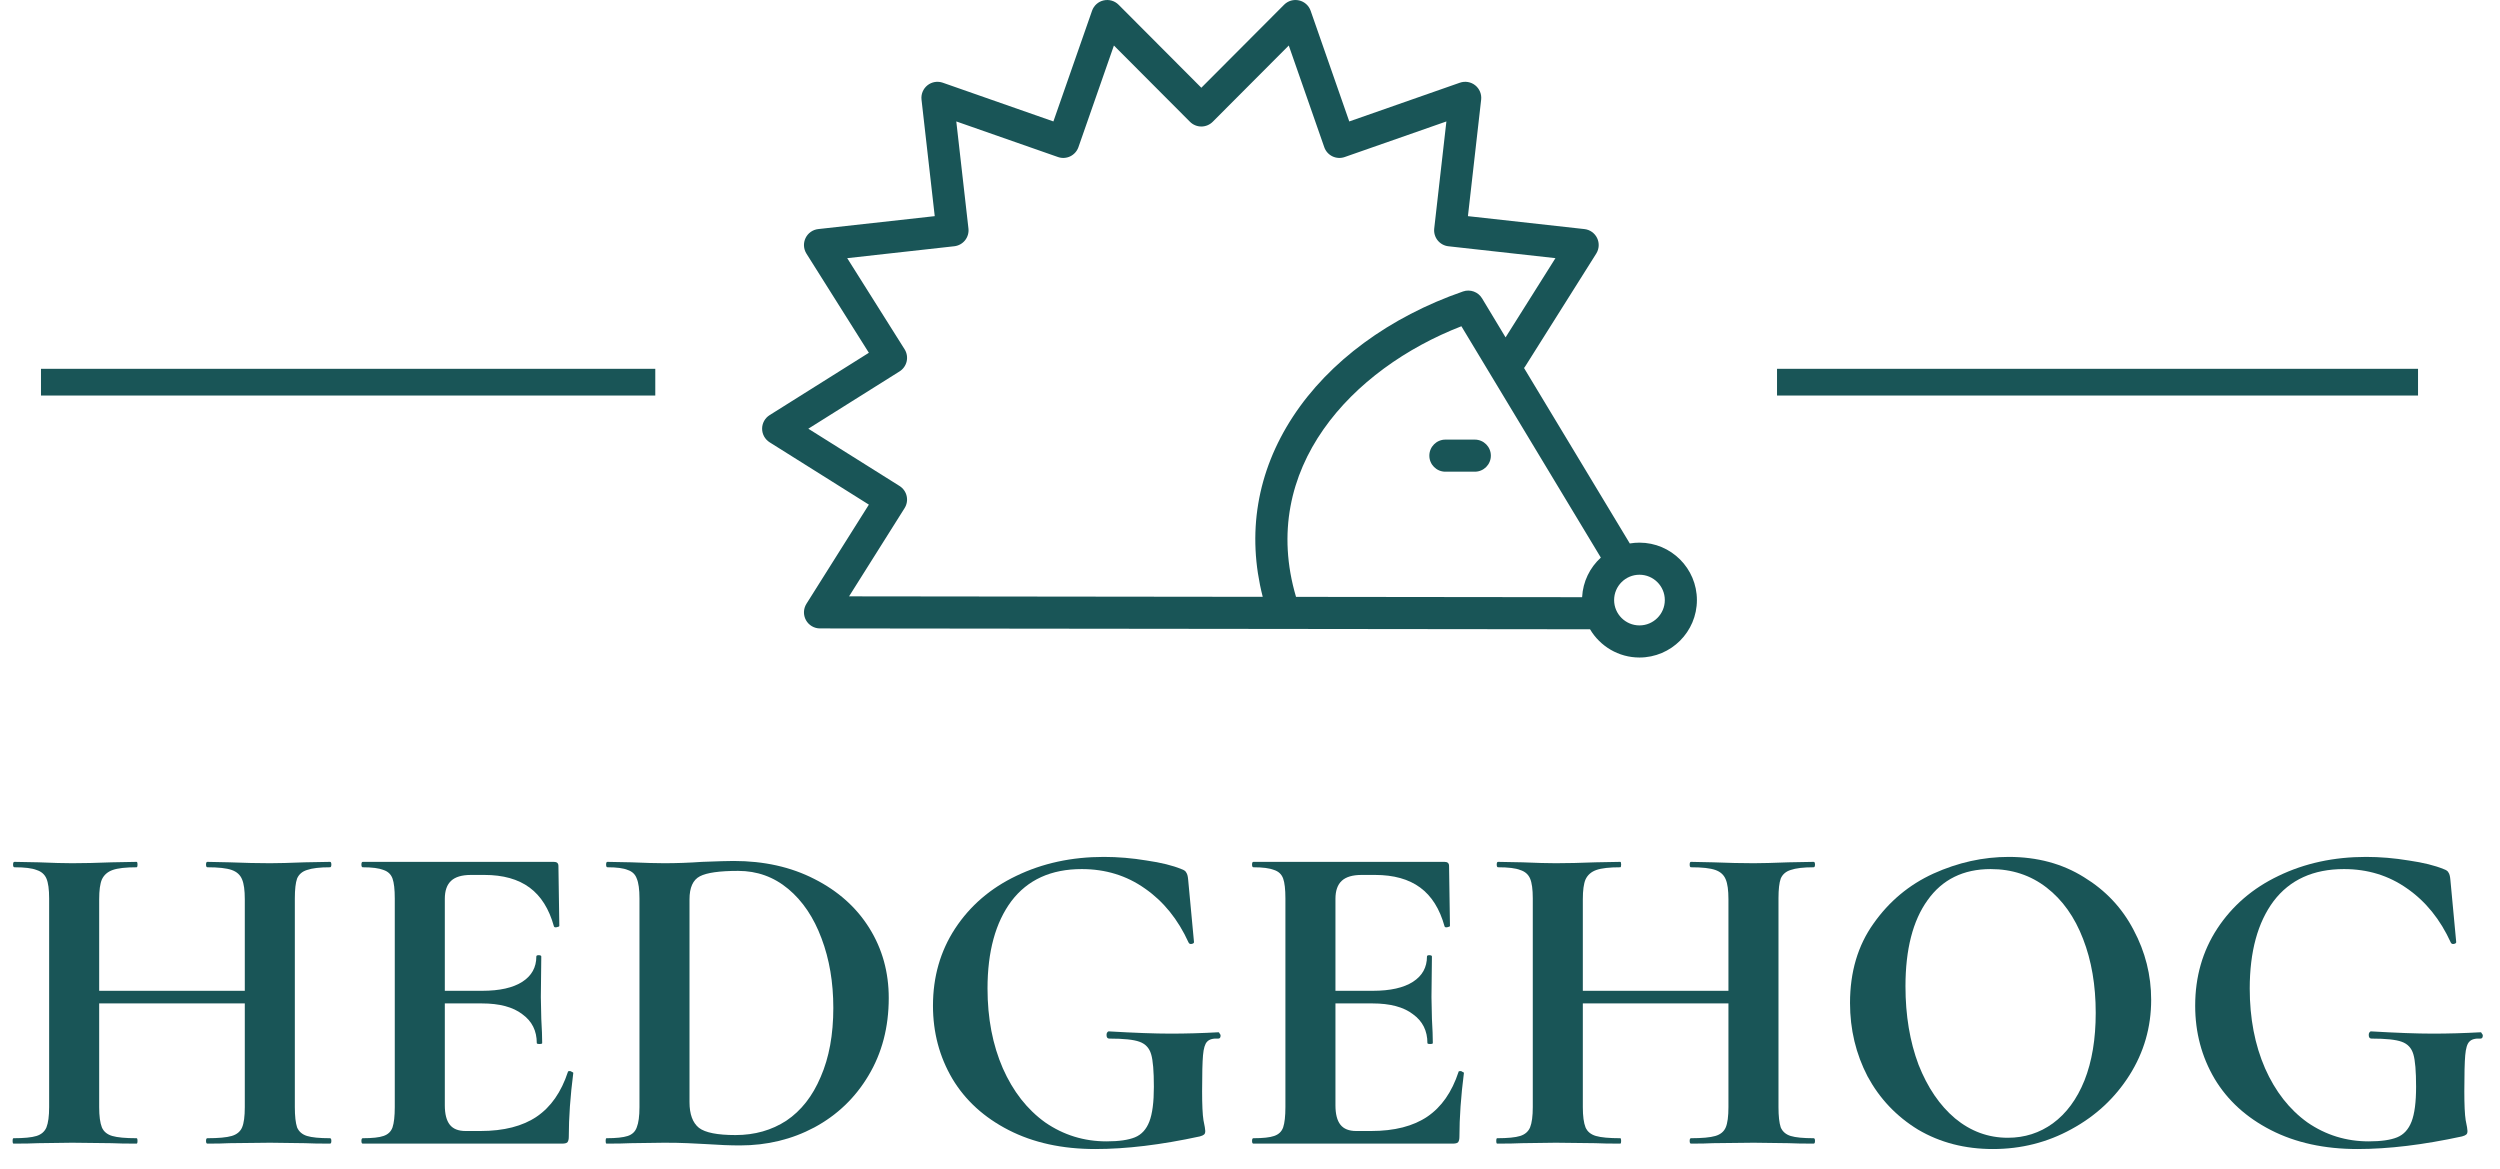
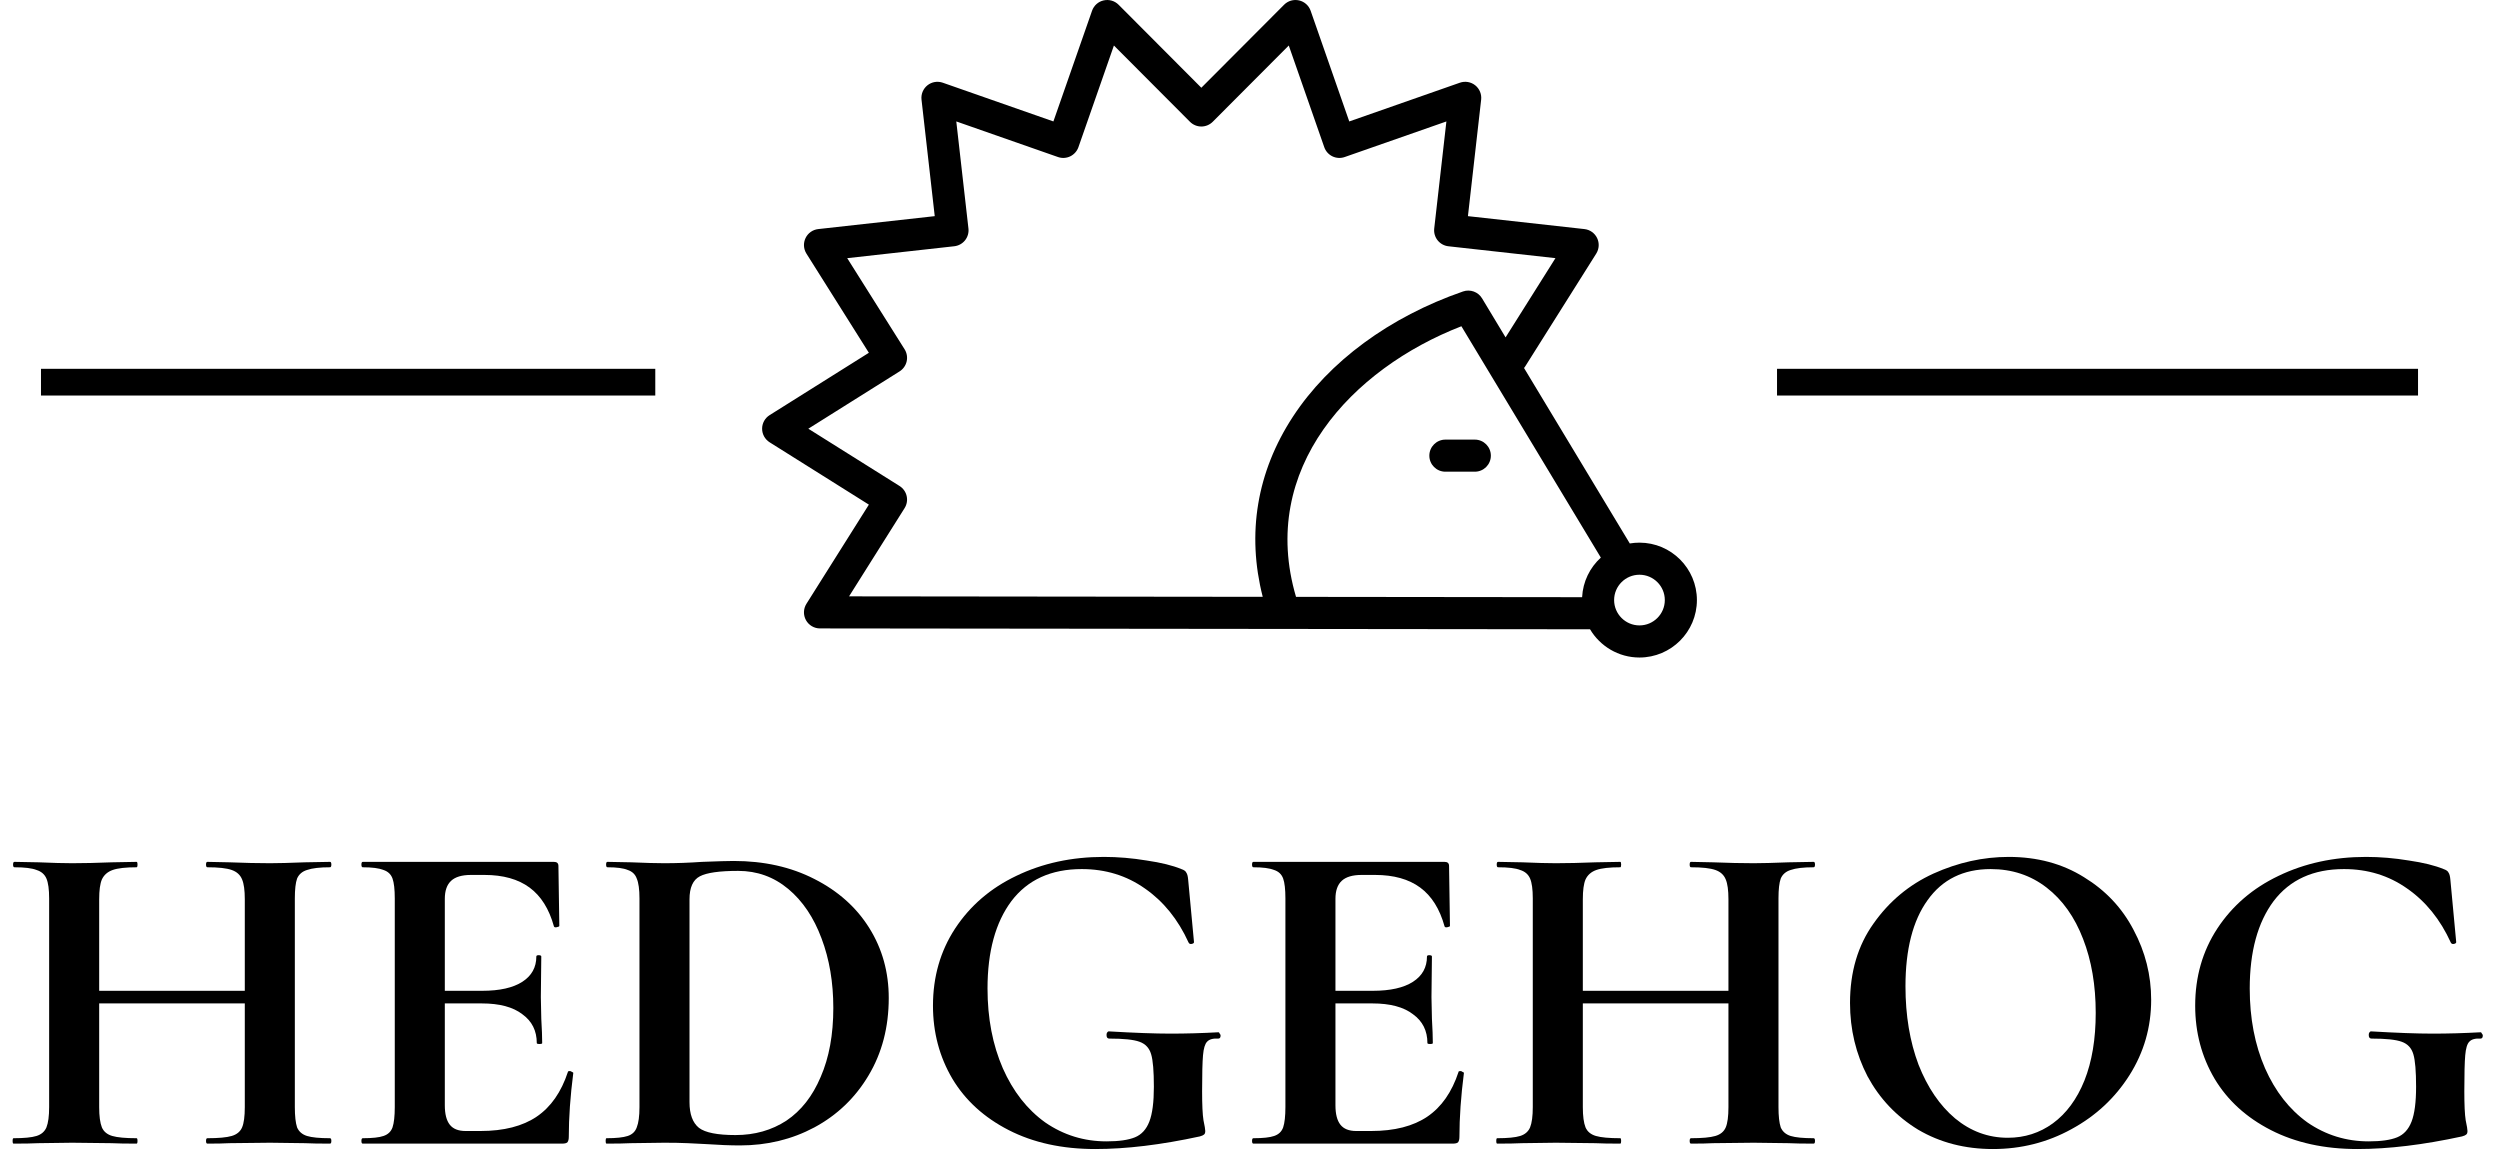
- <svg xmlns="http://www.w3.org/2000/svg" width="122" height="57" viewBox="0 0 122 57" fill="none">
-   <path d="M69.752 22.236C69.752 22.669 70.103 23.019 70.535 23.019H71.971C72.404 23.019 72.754 22.669 72.754 22.236C72.754 21.804 72.404 21.453 71.971 21.453H70.535C70.103 21.453 69.752 21.804 69.752 22.236Z" fill="#195557" />
-   <path d="M80.006 26.481C79.845 26.481 79.687 26.495 79.534 26.521L74.373 17.959C74.393 17.934 74.413 17.907 74.431 17.879L77.897 12.375C78.04 12.146 78.056 11.86 77.939 11.617C77.822 11.374 77.588 11.209 77.321 11.179L71.635 10.548L72.28 4.864C72.311 4.596 72.201 4.331 71.991 4.163C71.78 3.995 71.498 3.947 71.243 4.036L65.844 5.927L63.959 0.525C63.87 0.27 63.656 0.079 63.393 0.02C63.13 -0.04 62.855 0.039 62.665 0.23L58.625 4.282L54.586 0.23C54.395 0.039 54.12 -0.04 53.857 0.02C53.594 0.079 53.381 0.271 53.292 0.525L51.406 5.926L46.007 4.036C45.752 3.947 45.47 3.995 45.259 4.163C45.049 4.331 44.939 4.596 44.97 4.864L45.615 10.548L39.93 11.179C39.661 11.209 39.428 11.374 39.311 11.617C39.194 11.86 39.21 12.146 39.353 12.375L42.401 17.216L37.558 20.258C37.33 20.401 37.191 20.651 37.191 20.921C37.191 21.19 37.33 21.44 37.558 21.584L42.401 24.626L39.353 29.467C39.202 29.708 39.193 30.012 39.33 30.262C39.468 30.512 39.73 30.667 40.015 30.667L77.594 30.709C78.083 31.533 78.981 32.087 80.006 32.087C81.552 32.087 82.809 30.829 82.809 29.284C82.809 27.738 81.552 26.481 80.006 26.481ZM77.207 29.143L63.246 29.127C61.397 22.865 65.975 17.995 71.316 15.921L78.121 27.211C77.59 27.695 77.245 28.379 77.207 29.143ZM44.144 24.797C44.255 24.621 44.291 24.408 44.245 24.206C44.199 24.003 44.074 23.827 43.898 23.716L39.446 20.921L43.898 18.125C44.074 18.014 44.199 17.838 44.245 17.636C44.291 17.433 44.255 17.22 44.144 17.044L41.344 12.598L46.569 12.017C46.775 11.994 46.964 11.89 47.094 11.728C47.224 11.565 47.284 11.357 47.26 11.151L46.667 5.926L51.629 7.663C51.825 7.732 52.04 7.72 52.227 7.63C52.414 7.539 52.558 7.379 52.627 7.183L54.359 2.221L58.071 5.944C58.218 6.091 58.417 6.174 58.625 6.174C58.833 6.174 59.033 6.091 59.18 5.944L62.892 2.221L64.624 7.183C64.692 7.379 64.836 7.54 65.023 7.63C65.21 7.72 65.426 7.732 65.622 7.663L70.584 5.927L69.99 11.151C69.967 11.357 70.026 11.565 70.156 11.728C70.286 11.89 70.475 11.995 70.682 12.018L75.906 12.598L73.472 16.464L72.324 14.559C72.133 14.242 71.746 14.103 71.397 14.223C67.806 15.467 64.856 17.639 63.092 20.338C61.334 23.027 60.834 26.045 61.621 29.125L41.434 29.102L44.144 24.797ZM80.006 30.52C79.324 30.52 78.769 29.965 78.769 29.284C78.769 28.601 79.324 28.047 80.006 28.047C80.688 28.047 81.243 28.601 81.243 29.284C81.243 29.965 80.688 30.52 80.006 30.52Z" fill="#195557" />
-   <path d="M16.104 55.545C16.148 55.545 16.17 55.589 16.17 55.677C16.17 55.765 16.148 55.809 16.104 55.809C15.591 55.809 15.18 55.802 14.872 55.787L13.178 55.765L11.198 55.787C10.934 55.802 10.575 55.809 10.12 55.809C10.076 55.809 10.054 55.765 10.054 55.677C10.054 55.589 10.076 55.545 10.12 55.545C10.663 55.545 11.059 55.508 11.308 55.435C11.557 55.362 11.726 55.222 11.814 55.017C11.902 54.812 11.946 54.482 11.946 54.027V48.967H4.84V54.027C4.84 54.467 4.884 54.797 4.972 55.017C5.06 55.222 5.229 55.362 5.478 55.435C5.727 55.508 6.123 55.545 6.666 55.545C6.695 55.545 6.71 55.589 6.71 55.677C6.71 55.765 6.695 55.809 6.666 55.809C6.153 55.809 5.742 55.802 5.434 55.787L3.52 55.765L1.87 55.787C1.577 55.802 1.173 55.809 0.66 55.809C0.631 55.809 0.616 55.765 0.616 55.677C0.616 55.589 0.631 55.545 0.66 55.545C1.173 55.545 1.547 55.508 1.782 55.435C2.017 55.362 2.178 55.222 2.266 55.017C2.354 54.797 2.398 54.467 2.398 54.027V43.841C2.398 43.401 2.354 43.078 2.266 42.873C2.178 42.668 2.017 42.528 1.782 42.455C1.562 42.367 1.203 42.323 0.704 42.323C0.66 42.323 0.638 42.279 0.638 42.191C0.638 42.103 0.66 42.059 0.704 42.059L1.892 42.081C2.567 42.11 3.109 42.125 3.52 42.125C4.077 42.125 4.723 42.11 5.456 42.081L6.666 42.059C6.695 42.059 6.71 42.103 6.71 42.191C6.71 42.279 6.695 42.323 6.666 42.323C6.138 42.323 5.749 42.367 5.5 42.455C5.251 42.543 5.075 42.697 4.972 42.917C4.884 43.122 4.84 43.445 4.84 43.885V48.351H11.946V43.885C11.946 43.445 11.902 43.122 11.814 42.917C11.726 42.697 11.557 42.543 11.308 42.455C11.059 42.367 10.663 42.323 10.12 42.323C10.076 42.323 10.054 42.279 10.054 42.191C10.054 42.103 10.076 42.059 10.12 42.059L11.198 42.081C11.931 42.11 12.591 42.125 13.178 42.125C13.574 42.125 14.139 42.11 14.872 42.081L16.104 42.059C16.148 42.059 16.17 42.103 16.17 42.191C16.17 42.279 16.148 42.323 16.104 42.323C15.605 42.323 15.231 42.367 14.982 42.455C14.747 42.528 14.586 42.668 14.498 42.873C14.425 43.078 14.388 43.401 14.388 43.841V54.027C14.388 54.467 14.425 54.797 14.498 55.017C14.586 55.222 14.747 55.362 14.982 55.435C15.217 55.508 15.591 55.545 16.104 55.545Z" fill="#195557" />
-   <path d="M27.713 52.311C27.713 52.282 27.742 52.267 27.801 52.267C27.845 52.267 27.881 52.282 27.911 52.311C27.955 52.326 27.977 52.34 27.977 52.355C27.83 53.499 27.757 54.54 27.757 55.479C27.757 55.596 27.735 55.684 27.691 55.743C27.647 55.787 27.559 55.809 27.427 55.809H17.703C17.659 55.809 17.637 55.765 17.637 55.677C17.637 55.589 17.659 55.545 17.703 55.545C18.172 55.545 18.509 55.508 18.715 55.435C18.935 55.362 19.081 55.222 19.155 55.017C19.228 54.797 19.265 54.467 19.265 54.027V43.841C19.265 43.401 19.228 43.078 19.155 42.873C19.081 42.668 18.935 42.528 18.715 42.455C18.495 42.367 18.157 42.323 17.703 42.323C17.659 42.323 17.637 42.279 17.637 42.191C17.637 42.103 17.659 42.059 17.703 42.059H27.031C27.177 42.059 27.251 42.125 27.251 42.257L27.295 45.183C27.295 45.212 27.251 45.234 27.163 45.249C27.09 45.264 27.046 45.249 27.031 45.205C26.796 44.354 26.4 43.724 25.843 43.313C25.285 42.902 24.552 42.697 23.643 42.697H22.983C22.543 42.697 22.22 42.792 22.015 42.983C21.809 43.174 21.707 43.467 21.707 43.863V48.351H23.533C24.384 48.351 25.036 48.204 25.491 47.911C25.945 47.618 26.173 47.207 26.173 46.679C26.173 46.635 26.209 46.613 26.283 46.613C26.371 46.613 26.415 46.635 26.415 46.679L26.393 48.659L26.415 49.715C26.444 50.214 26.459 50.61 26.459 50.903C26.459 50.932 26.415 50.947 26.327 50.947C26.239 50.947 26.195 50.932 26.195 50.903C26.195 50.302 25.96 49.832 25.491 49.495C25.036 49.143 24.376 48.967 23.511 48.967H21.707V53.939C21.707 54.364 21.788 54.68 21.949 54.885C22.11 55.09 22.367 55.193 22.719 55.193H23.445C24.589 55.193 25.506 54.958 26.195 54.489C26.884 54.02 27.39 53.294 27.713 52.311Z" fill="#195557" />
-   <path d="M36.111 55.897C35.642 55.897 35.085 55.875 34.44 55.831C34.205 55.816 33.911 55.802 33.559 55.787C33.222 55.772 32.841 55.765 32.416 55.765L30.788 55.787C30.494 55.802 30.098 55.809 29.599 55.809C29.57 55.809 29.555 55.765 29.555 55.677C29.555 55.589 29.57 55.545 29.599 55.545C30.069 55.545 30.413 55.508 30.634 55.435C30.854 55.362 31 55.222 31.073 55.017C31.162 54.797 31.206 54.467 31.206 54.027V43.841C31.206 43.401 31.162 43.078 31.073 42.873C31 42.668 30.854 42.528 30.634 42.455C30.428 42.367 30.098 42.323 29.643 42.323C29.599 42.323 29.578 42.279 29.578 42.191C29.578 42.103 29.599 42.059 29.643 42.059L30.809 42.081C31.484 42.11 32.02 42.125 32.416 42.125C33.017 42.125 33.633 42.103 34.264 42.059C35.026 42.03 35.539 42.015 35.803 42.015C37.285 42.015 38.597 42.308 39.742 42.895C40.9 43.482 41.795 44.281 42.425 45.293C43.056 46.305 43.371 47.442 43.371 48.703C43.371 50.126 43.041 51.387 42.382 52.487C41.736 53.572 40.856 54.416 39.742 55.017C38.642 55.604 37.431 55.897 36.111 55.897ZM35.892 55.391C36.83 55.391 37.659 55.156 38.377 54.687C39.096 54.203 39.654 53.492 40.05 52.553C40.46 51.614 40.666 50.492 40.666 49.187C40.666 47.94 40.475 46.811 40.093 45.799C39.712 44.772 39.169 43.966 38.465 43.379C37.761 42.792 36.947 42.499 36.023 42.499C35.114 42.499 34.491 42.587 34.154 42.763C33.816 42.939 33.648 43.313 33.648 43.885V53.785C33.648 54.372 33.801 54.79 34.109 55.039C34.417 55.274 35.011 55.391 35.892 55.391Z" fill="#195557" />
-   <path d="M53.449 56.073C51.836 56.073 50.428 55.765 49.225 55.149C48.023 54.533 47.106 53.697 46.475 52.641C45.844 51.57 45.529 50.382 45.529 49.077C45.529 47.669 45.889 46.415 46.607 45.315C47.34 44.2 48.338 43.342 49.599 42.741C50.875 42.125 52.298 41.817 53.867 41.817C54.556 41.817 55.253 41.876 55.957 41.993C56.661 42.096 57.226 42.235 57.651 42.411C57.783 42.455 57.864 42.514 57.893 42.587C57.937 42.646 57.967 42.756 57.981 42.917L58.267 45.975C58.267 46.019 58.23 46.048 58.157 46.063C58.084 46.078 58.032 46.056 58.003 45.997C57.49 44.868 56.779 43.988 55.869 43.357C54.974 42.726 53.948 42.411 52.789 42.411C51.293 42.411 50.149 42.932 49.357 43.973C48.58 45.014 48.191 46.437 48.191 48.241C48.191 49.693 48.441 50.991 48.939 52.135C49.438 53.264 50.127 54.144 51.007 54.775C51.902 55.391 52.899 55.699 53.999 55.699C54.6 55.699 55.062 55.633 55.385 55.501C55.708 55.369 55.943 55.112 56.089 54.731C56.236 54.35 56.309 53.785 56.309 53.037C56.309 52.274 56.265 51.746 56.177 51.453C56.089 51.145 55.898 50.94 55.605 50.837C55.327 50.734 54.835 50.683 54.131 50.683C54.043 50.683 53.999 50.624 53.999 50.507C53.999 50.463 54.007 50.426 54.021 50.397C54.05 50.353 54.08 50.331 54.109 50.331C55.356 50.404 56.361 50.441 57.123 50.441C57.871 50.441 58.648 50.419 59.455 50.375C59.484 50.375 59.507 50.397 59.521 50.441C59.55 50.47 59.565 50.5 59.565 50.529C59.565 50.632 59.529 50.683 59.455 50.683C59.191 50.668 59.008 50.72 58.905 50.837C58.803 50.94 58.736 51.16 58.707 51.497C58.678 51.82 58.663 52.406 58.663 53.257C58.663 53.917 58.685 54.386 58.729 54.665C58.788 54.944 58.817 55.12 58.817 55.193C58.817 55.281 58.795 55.34 58.751 55.369C58.722 55.398 58.656 55.428 58.553 55.457C56.661 55.868 54.96 56.073 53.449 56.073Z" fill="#195557" />
-   <path d="M71.176 52.311C71.176 52.282 71.205 52.267 71.264 52.267C71.308 52.267 71.344 52.282 71.374 52.311C71.418 52.326 71.44 52.34 71.44 52.355C71.293 53.499 71.22 54.54 71.22 55.479C71.22 55.596 71.198 55.684 71.154 55.743C71.11 55.787 71.022 55.809 70.89 55.809H61.166C61.122 55.809 61.1 55.765 61.1 55.677C61.1 55.589 61.122 55.545 61.166 55.545C61.635 55.545 61.972 55.508 62.178 55.435C62.398 55.362 62.544 55.222 62.618 55.017C62.691 54.797 62.728 54.467 62.728 54.027V43.841C62.728 43.401 62.691 43.078 62.618 42.873C62.544 42.668 62.398 42.528 62.178 42.455C61.958 42.367 61.62 42.323 61.166 42.323C61.122 42.323 61.1 42.279 61.1 42.191C61.1 42.103 61.122 42.059 61.166 42.059H70.494C70.64 42.059 70.714 42.125 70.714 42.257L70.758 45.183C70.758 45.212 70.714 45.234 70.626 45.249C70.552 45.264 70.508 45.249 70.494 45.205C70.259 44.354 69.863 43.724 69.306 43.313C68.748 42.902 68.015 42.697 67.106 42.697H66.446C66.006 42.697 65.683 42.792 65.478 42.983C65.272 43.174 65.17 43.467 65.17 43.863V48.351H66.996C67.846 48.351 68.499 48.204 68.954 47.911C69.408 47.618 69.636 47.207 69.636 46.679C69.636 46.635 69.672 46.613 69.746 46.613C69.834 46.613 69.878 46.635 69.878 46.679L69.856 48.659L69.878 49.715C69.907 50.214 69.922 50.61 69.922 50.903C69.922 50.932 69.878 50.947 69.79 50.947C69.702 50.947 69.658 50.932 69.658 50.903C69.658 50.302 69.423 49.832 68.954 49.495C68.499 49.143 67.839 48.967 66.974 48.967H65.17V53.939C65.17 54.364 65.25 54.68 65.412 54.885C65.573 55.09 65.83 55.193 66.182 55.193H66.908C68.052 55.193 68.968 54.958 69.658 54.489C70.347 54.02 70.853 53.294 71.176 52.311Z" fill="#195557" />
-   <path d="M88.506 55.545C88.55 55.545 88.572 55.589 88.572 55.677C88.572 55.765 88.55 55.809 88.506 55.809C87.993 55.809 87.582 55.802 87.274 55.787L85.58 55.765L83.6 55.787C83.336 55.802 82.977 55.809 82.522 55.809C82.478 55.809 82.456 55.765 82.456 55.677C82.456 55.589 82.478 55.545 82.522 55.545C83.065 55.545 83.461 55.508 83.71 55.435C83.96 55.362 84.128 55.222 84.216 55.017C84.304 54.812 84.348 54.482 84.348 54.027V48.967H77.242V54.027C77.242 54.467 77.286 54.797 77.374 55.017C77.462 55.222 77.631 55.362 77.88 55.435C78.13 55.508 78.526 55.545 79.068 55.545C79.098 55.545 79.112 55.589 79.112 55.677C79.112 55.765 79.098 55.809 79.068 55.809C78.555 55.809 78.144 55.802 77.836 55.787L75.922 55.765L74.272 55.787C73.979 55.802 73.576 55.809 73.062 55.809C73.033 55.809 73.018 55.765 73.018 55.677C73.018 55.589 73.033 55.545 73.062 55.545C73.576 55.545 73.95 55.508 74.184 55.435C74.419 55.362 74.58 55.222 74.668 55.017C74.756 54.797 74.8 54.467 74.8 54.027V43.841C74.8 43.401 74.756 43.078 74.668 42.873C74.58 42.668 74.419 42.528 74.184 42.455C73.964 42.367 73.605 42.323 73.106 42.323C73.062 42.323 73.04 42.279 73.04 42.191C73.04 42.103 73.062 42.059 73.106 42.059L74.294 42.081C74.969 42.11 75.512 42.125 75.922 42.125C76.48 42.125 77.125 42.11 77.858 42.081L79.068 42.059C79.098 42.059 79.112 42.103 79.112 42.191C79.112 42.279 79.098 42.323 79.068 42.323C78.54 42.323 78.152 42.367 77.902 42.455C77.653 42.543 77.477 42.697 77.374 42.917C77.286 43.122 77.242 43.445 77.242 43.885V48.351H84.348V43.885C84.348 43.445 84.304 43.122 84.216 42.917C84.128 42.697 83.96 42.543 83.71 42.455C83.461 42.367 83.065 42.323 82.522 42.323C82.478 42.323 82.456 42.279 82.456 42.191C82.456 42.103 82.478 42.059 82.522 42.059L83.6 42.081C84.334 42.11 84.994 42.125 85.58 42.125C85.976 42.125 86.541 42.11 87.274 42.081L88.506 42.059C88.55 42.059 88.572 42.103 88.572 42.191C88.572 42.279 88.55 42.323 88.506 42.323C88.008 42.323 87.634 42.367 87.384 42.455C87.15 42.528 86.988 42.668 86.9 42.873C86.827 43.078 86.79 43.401 86.79 43.841V54.027C86.79 54.467 86.827 54.797 86.9 55.017C86.988 55.222 87.15 55.362 87.384 55.435C87.619 55.508 87.993 55.545 88.506 55.545Z" fill="#195557" />
-   <path d="M97.255 56.073C95.891 56.073 94.674 55.758 93.603 55.127C92.547 54.482 91.726 53.616 91.139 52.531C90.567 51.431 90.281 50.236 90.281 48.945C90.281 47.434 90.662 46.144 91.425 45.073C92.188 43.988 93.163 43.174 94.351 42.631C95.554 42.088 96.778 41.817 98.025 41.817C99.418 41.817 100.643 42.147 101.699 42.807C102.755 43.452 103.562 44.31 104.119 45.381C104.691 46.452 104.977 47.588 104.977 48.791C104.977 50.126 104.625 51.35 103.921 52.465C103.217 53.58 102.271 54.46 101.083 55.105C99.91 55.75 98.634 56.073 97.255 56.073ZM97.981 55.523C98.802 55.523 99.536 55.288 100.181 54.819C100.841 54.335 101.354 53.638 101.721 52.729C102.088 51.805 102.271 50.705 102.271 49.429C102.271 48.08 102.066 46.877 101.655 45.821C101.244 44.75 100.65 43.914 99.873 43.313C99.096 42.712 98.186 42.411 97.145 42.411C95.811 42.411 94.784 42.917 94.065 43.929C93.347 44.926 92.987 46.327 92.987 48.131C92.987 49.554 93.2 50.83 93.625 51.959C94.065 53.074 94.659 53.946 95.407 54.577C96.17 55.208 97.028 55.523 97.981 55.523Z" fill="#195557" />
-   <path d="M115.045 56.073C113.432 56.073 112.024 55.765 110.821 55.149C109.618 54.533 108.702 53.697 108.071 52.641C107.44 51.57 107.125 50.382 107.125 49.077C107.125 47.669 107.484 46.415 108.203 45.315C108.936 44.2 109.934 43.342 111.195 42.741C112.471 42.125 113.894 41.817 115.463 41.817C116.152 41.817 116.849 41.876 117.553 41.993C118.257 42.096 118.822 42.235 119.247 42.411C119.379 42.455 119.46 42.514 119.489 42.587C119.533 42.646 119.562 42.756 119.577 42.917L119.863 45.975C119.863 46.019 119.826 46.048 119.753 46.063C119.68 46.078 119.628 46.056 119.599 45.997C119.086 44.868 118.374 43.988 117.465 43.357C116.57 42.726 115.544 42.411 114.385 42.411C112.889 42.411 111.745 42.932 110.953 43.973C110.176 45.014 109.787 46.437 109.787 48.241C109.787 49.693 110.036 50.991 110.535 52.135C111.034 53.264 111.723 54.144 112.603 54.775C113.498 55.391 114.495 55.699 115.595 55.699C116.196 55.699 116.658 55.633 116.981 55.501C117.304 55.369 117.538 55.112 117.685 54.731C117.832 54.35 117.905 53.785 117.905 53.037C117.905 52.274 117.861 51.746 117.773 51.453C117.685 51.145 117.494 50.94 117.201 50.837C116.922 50.734 116.431 50.683 115.727 50.683C115.639 50.683 115.595 50.624 115.595 50.507C115.595 50.463 115.602 50.426 115.617 50.397C115.646 50.353 115.676 50.331 115.705 50.331C116.952 50.404 117.956 50.441 118.719 50.441C119.467 50.441 120.244 50.419 121.051 50.375C121.08 50.375 121.102 50.397 121.117 50.441C121.146 50.47 121.161 50.5 121.161 50.529C121.161 50.632 121.124 50.683 121.051 50.683C120.787 50.668 120.604 50.72 120.501 50.837C120.398 50.94 120.332 51.16 120.303 51.497C120.274 51.82 120.259 52.406 120.259 53.257C120.259 53.917 120.281 54.386 120.325 54.665C120.384 54.944 120.413 55.12 120.413 55.193C120.413 55.281 120.391 55.34 120.347 55.369C120.318 55.398 120.252 55.428 120.149 55.457C118.257 55.868 116.556 56.073 115.045 56.073Z" fill="#195557" />
-   <path d="M86.719 17.998H118V19.302H86.719V17.998Z" fill="#195557" />
-   <path d="M2 17.998H31.978V19.302H2V17.998Z" fill="#195557" />
+ <svg xmlns="http://www.w3.org/2000/svg" width="122" height="57" viewBox="0 0 122 57">
+   <path d="M69.752 22.236C69.752 22.669 70.103 23.019 70.535 23.019H71.971C72.404 23.019 72.754 22.669 72.754 22.236C72.754 21.804 72.404 21.453 71.971 21.453H70.535C70.103 21.453 69.752 21.804 69.752 22.236Z" />
+   <path d="M80.006 26.481C79.845 26.481 79.687 26.495 79.534 26.521L74.373 17.959C74.393 17.934 74.413 17.907 74.431 17.879L77.897 12.375C78.04 12.146 78.056 11.86 77.939 11.617C77.822 11.374 77.588 11.209 77.321 11.179L71.635 10.548L72.28 4.864C72.311 4.596 72.201 4.331 71.991 4.163C71.78 3.995 71.498 3.947 71.243 4.036L65.844 5.927L63.959 0.525C63.87 0.27 63.656 0.079 63.393 0.02C63.13 -0.04 62.855 0.039 62.665 0.23L58.625 4.282L54.586 0.23C54.395 0.039 54.12 -0.04 53.857 0.02C53.594 0.079 53.381 0.271 53.292 0.525L51.406 5.926L46.007 4.036C45.752 3.947 45.47 3.995 45.259 4.163C45.049 4.331 44.939 4.596 44.97 4.864L45.615 10.548L39.93 11.179C39.661 11.209 39.428 11.374 39.311 11.617C39.194 11.86 39.21 12.146 39.353 12.375L42.401 17.216L37.558 20.258C37.33 20.401 37.191 20.651 37.191 20.921C37.191 21.19 37.33 21.44 37.558 21.584L42.401 24.626L39.353 29.467C39.202 29.708 39.193 30.012 39.33 30.262C39.468 30.512 39.73 30.667 40.015 30.667L77.594 30.709C78.083 31.533 78.981 32.087 80.006 32.087C81.552 32.087 82.809 30.829 82.809 29.284C82.809 27.738 81.552 26.481 80.006 26.481ZM77.207 29.143L63.246 29.127C61.397 22.865 65.975 17.995 71.316 15.921L78.121 27.211C77.59 27.695 77.245 28.379 77.207 29.143ZM44.144 24.797C44.255 24.621 44.291 24.408 44.245 24.206C44.199 24.003 44.074 23.827 43.898 23.716L39.446 20.921L43.898 18.125C44.074 18.014 44.199 17.838 44.245 17.636C44.291 17.433 44.255 17.22 44.144 17.044L41.344 12.598L46.569 12.017C46.775 11.994 46.964 11.89 47.094 11.728C47.224 11.565 47.284 11.357 47.26 11.151L46.667 5.926L51.629 7.663C51.825 7.732 52.04 7.72 52.227 7.63C52.414 7.539 52.558 7.379 52.627 7.183L54.359 2.221L58.071 5.944C58.218 6.091 58.417 6.174 58.625 6.174C58.833 6.174 59.033 6.091 59.18 5.944L62.892 2.221L64.624 7.183C64.692 7.379 64.836 7.54 65.023 7.63C65.21 7.72 65.426 7.732 65.622 7.663L70.584 5.927L69.99 11.151C69.967 11.357 70.026 11.565 70.156 11.728C70.286 11.89 70.475 11.995 70.682 12.018L75.906 12.598L73.472 16.464L72.324 14.559C72.133 14.242 71.746 14.103 71.397 14.223C67.806 15.467 64.856 17.639 63.092 20.338C61.334 23.027 60.834 26.045 61.621 29.125L41.434 29.102L44.144 24.797ZM80.006 30.52C79.324 30.52 78.769 29.965 78.769 29.284C78.769 28.601 79.324 28.047 80.006 28.047C80.688 28.047 81.243 28.601 81.243 29.284C81.243 29.965 80.688 30.52 80.006 30.52Z" />
+   <path d="M16.104 55.545C16.148 55.545 16.17 55.589 16.17 55.677C16.17 55.765 16.148 55.809 16.104 55.809C15.591 55.809 15.18 55.802 14.872 55.787L13.178 55.765L11.198 55.787C10.934 55.802 10.575 55.809 10.12 55.809C10.076 55.809 10.054 55.765 10.054 55.677C10.054 55.589 10.076 55.545 10.12 55.545C10.663 55.545 11.059 55.508 11.308 55.435C11.557 55.362 11.726 55.222 11.814 55.017C11.902 54.812 11.946 54.482 11.946 54.027V48.967H4.84V54.027C4.84 54.467 4.884 54.797 4.972 55.017C5.06 55.222 5.229 55.362 5.478 55.435C5.727 55.508 6.123 55.545 6.666 55.545C6.695 55.545 6.71 55.589 6.71 55.677C6.71 55.765 6.695 55.809 6.666 55.809C6.153 55.809 5.742 55.802 5.434 55.787L3.52 55.765L1.87 55.787C1.577 55.802 1.173 55.809 0.66 55.809C0.631 55.809 0.616 55.765 0.616 55.677C0.616 55.589 0.631 55.545 0.66 55.545C1.173 55.545 1.547 55.508 1.782 55.435C2.017 55.362 2.178 55.222 2.266 55.017C2.354 54.797 2.398 54.467 2.398 54.027V43.841C2.398 43.401 2.354 43.078 2.266 42.873C2.178 42.668 2.017 42.528 1.782 42.455C1.562 42.367 1.203 42.323 0.704 42.323C0.66 42.323 0.638 42.279 0.638 42.191C0.638 42.103 0.66 42.059 0.704 42.059L1.892 42.081C2.567 42.11 3.109 42.125 3.52 42.125C4.077 42.125 4.723 42.11 5.456 42.081L6.666 42.059C6.695 42.059 6.71 42.103 6.71 42.191C6.71 42.279 6.695 42.323 6.666 42.323C6.138 42.323 5.749 42.367 5.5 42.455C5.251 42.543 5.075 42.697 4.972 42.917C4.884 43.122 4.84 43.445 4.84 43.885V48.351H11.946V43.885C11.946 43.445 11.902 43.122 11.814 42.917C11.726 42.697 11.557 42.543 11.308 42.455C11.059 42.367 10.663 42.323 10.12 42.323C10.076 42.323 10.054 42.279 10.054 42.191C10.054 42.103 10.076 42.059 10.12 42.059L11.198 42.081C11.931 42.11 12.591 42.125 13.178 42.125C13.574 42.125 14.139 42.11 14.872 42.081L16.104 42.059C16.148 42.059 16.17 42.103 16.17 42.191C16.17 42.279 16.148 42.323 16.104 42.323C15.605 42.323 15.231 42.367 14.982 42.455C14.747 42.528 14.586 42.668 14.498 42.873C14.425 43.078 14.388 43.401 14.388 43.841V54.027C14.388 54.467 14.425 54.797 14.498 55.017C14.586 55.222 14.747 55.362 14.982 55.435C15.217 55.508 15.591 55.545 16.104 55.545Z" />
+   <path d="M27.713 52.311C27.713 52.282 27.742 52.267 27.801 52.267C27.845 52.267 27.881 52.282 27.911 52.311C27.955 52.326 27.977 52.34 27.977 52.355C27.83 53.499 27.757 54.54 27.757 55.479C27.757 55.596 27.735 55.684 27.691 55.743C27.647 55.787 27.559 55.809 27.427 55.809H17.703C17.659 55.809 17.637 55.765 17.637 55.677C17.637 55.589 17.659 55.545 17.703 55.545C18.172 55.545 18.509 55.508 18.715 55.435C18.935 55.362 19.081 55.222 19.155 55.017C19.228 54.797 19.265 54.467 19.265 54.027V43.841C19.265 43.401 19.228 43.078 19.155 42.873C19.081 42.668 18.935 42.528 18.715 42.455C18.495 42.367 18.157 42.323 17.703 42.323C17.659 42.323 17.637 42.279 17.637 42.191C17.637 42.103 17.659 42.059 17.703 42.059H27.031C27.177 42.059 27.251 42.125 27.251 42.257L27.295 45.183C27.295 45.212 27.251 45.234 27.163 45.249C27.09 45.264 27.046 45.249 27.031 45.205C26.796 44.354 26.4 43.724 25.843 43.313C25.285 42.902 24.552 42.697 23.643 42.697H22.983C22.543 42.697 22.22 42.792 22.015 42.983C21.809 43.174 21.707 43.467 21.707 43.863V48.351H23.533C24.384 48.351 25.036 48.204 25.491 47.911C25.945 47.618 26.173 47.207 26.173 46.679C26.173 46.635 26.209 46.613 26.283 46.613C26.371 46.613 26.415 46.635 26.415 46.679L26.393 48.659L26.415 49.715C26.444 50.214 26.459 50.61 26.459 50.903C26.459 50.932 26.415 50.947 26.327 50.947C26.239 50.947 26.195 50.932 26.195 50.903C26.195 50.302 25.96 49.832 25.491 49.495C25.036 49.143 24.376 48.967 23.511 48.967H21.707V53.939C21.707 54.364 21.788 54.68 21.949 54.885C22.11 55.09 22.367 55.193 22.719 55.193H23.445C24.589 55.193 25.506 54.958 26.195 54.489C26.884 54.02 27.39 53.294 27.713 52.311Z" />
+   <path d="M36.111 55.897C35.642 55.897 35.085 55.875 34.44 55.831C34.205 55.816 33.911 55.802 33.559 55.787C33.222 55.772 32.841 55.765 32.416 55.765L30.788 55.787C30.494 55.802 30.098 55.809 29.599 55.809C29.57 55.809 29.555 55.765 29.555 55.677C29.555 55.589 29.57 55.545 29.599 55.545C30.069 55.545 30.413 55.508 30.634 55.435C30.854 55.362 31 55.222 31.073 55.017C31.162 54.797 31.206 54.467 31.206 54.027V43.841C31.206 43.401 31.162 43.078 31.073 42.873C31 42.668 30.854 42.528 30.634 42.455C30.428 42.367 30.098 42.323 29.643 42.323C29.599 42.323 29.578 42.279 29.578 42.191C29.578 42.103 29.599 42.059 29.643 42.059L30.809 42.081C31.484 42.11 32.02 42.125 32.416 42.125C33.017 42.125 33.633 42.103 34.264 42.059C35.026 42.03 35.539 42.015 35.803 42.015C37.285 42.015 38.597 42.308 39.742 42.895C40.9 43.482 41.795 44.281 42.425 45.293C43.056 46.305 43.371 47.442 43.371 48.703C43.371 50.126 43.041 51.387 42.382 52.487C41.736 53.572 40.856 54.416 39.742 55.017C38.642 55.604 37.431 55.897 36.111 55.897ZM35.892 55.391C36.83 55.391 37.659 55.156 38.377 54.687C39.096 54.203 39.654 53.492 40.05 52.553C40.46 51.614 40.666 50.492 40.666 49.187C40.666 47.94 40.475 46.811 40.093 45.799C39.712 44.772 39.169 43.966 38.465 43.379C37.761 42.792 36.947 42.499 36.023 42.499C35.114 42.499 34.491 42.587 34.154 42.763C33.816 42.939 33.648 43.313 33.648 43.885V53.785C33.648 54.372 33.801 54.79 34.109 55.039C34.417 55.274 35.011 55.391 35.892 55.391Z" />
+   <path d="M53.449 56.073C51.836 56.073 50.428 55.765 49.225 55.149C48.023 54.533 47.106 53.697 46.475 52.641C45.844 51.57 45.529 50.382 45.529 49.077C45.529 47.669 45.889 46.415 46.607 45.315C47.34 44.2 48.338 43.342 49.599 42.741C50.875 42.125 52.298 41.817 53.867 41.817C54.556 41.817 55.253 41.876 55.957 41.993C56.661 42.096 57.226 42.235 57.651 42.411C57.783 42.455 57.864 42.514 57.893 42.587C57.937 42.646 57.967 42.756 57.981 42.917L58.267 45.975C58.267 46.019 58.23 46.048 58.157 46.063C58.084 46.078 58.032 46.056 58.003 45.997C57.49 44.868 56.779 43.988 55.869 43.357C54.974 42.726 53.948 42.411 52.789 42.411C51.293 42.411 50.149 42.932 49.357 43.973C48.58 45.014 48.191 46.437 48.191 48.241C48.191 49.693 48.441 50.991 48.939 52.135C49.438 53.264 50.127 54.144 51.007 54.775C51.902 55.391 52.899 55.699 53.999 55.699C54.6 55.699 55.062 55.633 55.385 55.501C55.708 55.369 55.943 55.112 56.089 54.731C56.236 54.35 56.309 53.785 56.309 53.037C56.309 52.274 56.265 51.746 56.177 51.453C56.089 51.145 55.898 50.94 55.605 50.837C55.327 50.734 54.835 50.683 54.131 50.683C54.043 50.683 53.999 50.624 53.999 50.507C53.999 50.463 54.007 50.426 54.021 50.397C54.05 50.353 54.08 50.331 54.109 50.331C55.356 50.404 56.361 50.441 57.123 50.441C57.871 50.441 58.648 50.419 59.455 50.375C59.484 50.375 59.507 50.397 59.521 50.441C59.55 50.47 59.565 50.5 59.565 50.529C59.565 50.632 59.529 50.683 59.455 50.683C59.191 50.668 59.008 50.72 58.905 50.837C58.803 50.94 58.736 51.16 58.707 51.497C58.678 51.82 58.663 52.406 58.663 53.257C58.663 53.917 58.685 54.386 58.729 54.665C58.788 54.944 58.817 55.12 58.817 55.193C58.817 55.281 58.795 55.34 58.751 55.369C58.722 55.398 58.656 55.428 58.553 55.457C56.661 55.868 54.96 56.073 53.449 56.073Z" />
+   <path d="M71.176 52.311C71.176 52.282 71.205 52.267 71.264 52.267C71.308 52.267 71.344 52.282 71.374 52.311C71.418 52.326 71.44 52.34 71.44 52.355C71.293 53.499 71.22 54.54 71.22 55.479C71.22 55.596 71.198 55.684 71.154 55.743C71.11 55.787 71.022 55.809 70.89 55.809H61.166C61.122 55.809 61.1 55.765 61.1 55.677C61.1 55.589 61.122 55.545 61.166 55.545C61.635 55.545 61.972 55.508 62.178 55.435C62.398 55.362 62.544 55.222 62.618 55.017C62.691 54.797 62.728 54.467 62.728 54.027V43.841C62.728 43.401 62.691 43.078 62.618 42.873C62.544 42.668 62.398 42.528 62.178 42.455C61.958 42.367 61.62 42.323 61.166 42.323C61.122 42.323 61.1 42.279 61.1 42.191C61.1 42.103 61.122 42.059 61.166 42.059H70.494C70.64 42.059 70.714 42.125 70.714 42.257L70.758 45.183C70.758 45.212 70.714 45.234 70.626 45.249C70.552 45.264 70.508 45.249 70.494 45.205C70.259 44.354 69.863 43.724 69.306 43.313C68.748 42.902 68.015 42.697 67.106 42.697H66.446C66.006 42.697 65.683 42.792 65.478 42.983C65.272 43.174 65.17 43.467 65.17 43.863V48.351H66.996C67.846 48.351 68.499 48.204 68.954 47.911C69.408 47.618 69.636 47.207 69.636 46.679C69.636 46.635 69.672 46.613 69.746 46.613C69.834 46.613 69.878 46.635 69.878 46.679L69.856 48.659L69.878 49.715C69.907 50.214 69.922 50.61 69.922 50.903C69.922 50.932 69.878 50.947 69.79 50.947C69.702 50.947 69.658 50.932 69.658 50.903C69.658 50.302 69.423 49.832 68.954 49.495C68.499 49.143 67.839 48.967 66.974 48.967H65.17V53.939C65.17 54.364 65.25 54.68 65.412 54.885C65.573 55.09 65.83 55.193 66.182 55.193H66.908C68.052 55.193 68.968 54.958 69.658 54.489C70.347 54.02 70.853 53.294 71.176 52.311Z" />
+   <path d="M88.506 55.545C88.55 55.545 88.572 55.589 88.572 55.677C88.572 55.765 88.55 55.809 88.506 55.809C87.993 55.809 87.582 55.802 87.274 55.787L85.58 55.765L83.6 55.787C83.336 55.802 82.977 55.809 82.522 55.809C82.478 55.809 82.456 55.765 82.456 55.677C82.456 55.589 82.478 55.545 82.522 55.545C83.065 55.545 83.461 55.508 83.71 55.435C83.96 55.362 84.128 55.222 84.216 55.017C84.304 54.812 84.348 54.482 84.348 54.027V48.967H77.242V54.027C77.242 54.467 77.286 54.797 77.374 55.017C77.462 55.222 77.631 55.362 77.88 55.435C78.13 55.508 78.526 55.545 79.068 55.545C79.098 55.545 79.112 55.589 79.112 55.677C79.112 55.765 79.098 55.809 79.068 55.809C78.555 55.809 78.144 55.802 77.836 55.787L75.922 55.765L74.272 55.787C73.979 55.802 73.576 55.809 73.062 55.809C73.033 55.809 73.018 55.765 73.018 55.677C73.018 55.589 73.033 55.545 73.062 55.545C73.576 55.545 73.95 55.508 74.184 55.435C74.419 55.362 74.58 55.222 74.668 55.017C74.756 54.797 74.8 54.467 74.8 54.027V43.841C74.8 43.401 74.756 43.078 74.668 42.873C74.58 42.668 74.419 42.528 74.184 42.455C73.964 42.367 73.605 42.323 73.106 42.323C73.062 42.323 73.04 42.279 73.04 42.191C73.04 42.103 73.062 42.059 73.106 42.059L74.294 42.081C74.969 42.11 75.512 42.125 75.922 42.125C76.48 42.125 77.125 42.11 77.858 42.081L79.068 42.059C79.098 42.059 79.112 42.103 79.112 42.191C79.112 42.279 79.098 42.323 79.068 42.323C78.54 42.323 78.152 42.367 77.902 42.455C77.653 42.543 77.477 42.697 77.374 42.917C77.286 43.122 77.242 43.445 77.242 43.885V48.351H84.348V43.885C84.348 43.445 84.304 43.122 84.216 42.917C84.128 42.697 83.96 42.543 83.71 42.455C83.461 42.367 83.065 42.323 82.522 42.323C82.478 42.323 82.456 42.279 82.456 42.191C82.456 42.103 82.478 42.059 82.522 42.059L83.6 42.081C84.334 42.11 84.994 42.125 85.58 42.125C85.976 42.125 86.541 42.11 87.274 42.081L88.506 42.059C88.55 42.059 88.572 42.103 88.572 42.191C88.572 42.279 88.55 42.323 88.506 42.323C88.008 42.323 87.634 42.367 87.384 42.455C87.15 42.528 86.988 42.668 86.9 42.873C86.827 43.078 86.79 43.401 86.79 43.841V54.027C86.79 54.467 86.827 54.797 86.9 55.017C86.988 55.222 87.15 55.362 87.384 55.435C87.619 55.508 87.993 55.545 88.506 55.545Z" />
+   <path d="M97.255 56.073C95.891 56.073 94.674 55.758 93.603 55.127C92.547 54.482 91.726 53.616 91.139 52.531C90.567 51.431 90.281 50.236 90.281 48.945C90.281 47.434 90.662 46.144 91.425 45.073C92.188 43.988 93.163 43.174 94.351 42.631C95.554 42.088 96.778 41.817 98.025 41.817C99.418 41.817 100.643 42.147 101.699 42.807C102.755 43.452 103.562 44.31 104.119 45.381C104.691 46.452 104.977 47.588 104.977 48.791C104.977 50.126 104.625 51.35 103.921 52.465C103.217 53.58 102.271 54.46 101.083 55.105C99.91 55.75 98.634 56.073 97.255 56.073ZM97.981 55.523C98.802 55.523 99.536 55.288 100.181 54.819C100.841 54.335 101.354 53.638 101.721 52.729C102.088 51.805 102.271 50.705 102.271 49.429C102.271 48.08 102.066 46.877 101.655 45.821C101.244 44.75 100.65 43.914 99.873 43.313C99.096 42.712 98.186 42.411 97.145 42.411C95.811 42.411 94.784 42.917 94.065 43.929C93.347 44.926 92.987 46.327 92.987 48.131C92.987 49.554 93.2 50.83 93.625 51.959C94.065 53.074 94.659 53.946 95.407 54.577C96.17 55.208 97.028 55.523 97.981 55.523Z" />
+   <path d="M115.045 56.073C113.432 56.073 112.024 55.765 110.821 55.149C109.618 54.533 108.702 53.697 108.071 52.641C107.44 51.57 107.125 50.382 107.125 49.077C107.125 47.669 107.484 46.415 108.203 45.315C108.936 44.2 109.934 43.342 111.195 42.741C112.471 42.125 113.894 41.817 115.463 41.817C116.152 41.817 116.849 41.876 117.553 41.993C118.257 42.096 118.822 42.235 119.247 42.411C119.379 42.455 119.46 42.514 119.489 42.587C119.533 42.646 119.562 42.756 119.577 42.917L119.863 45.975C119.863 46.019 119.826 46.048 119.753 46.063C119.68 46.078 119.628 46.056 119.599 45.997C119.086 44.868 118.374 43.988 117.465 43.357C116.57 42.726 115.544 42.411 114.385 42.411C112.889 42.411 111.745 42.932 110.953 43.973C110.176 45.014 109.787 46.437 109.787 48.241C109.787 49.693 110.036 50.991 110.535 52.135C111.034 53.264 111.723 54.144 112.603 54.775C113.498 55.391 114.495 55.699 115.595 55.699C116.196 55.699 116.658 55.633 116.981 55.501C117.304 55.369 117.538 55.112 117.685 54.731C117.832 54.35 117.905 53.785 117.905 53.037C117.905 52.274 117.861 51.746 117.773 51.453C117.685 51.145 117.494 50.94 117.201 50.837C116.922 50.734 116.431 50.683 115.727 50.683C115.639 50.683 115.595 50.624 115.595 50.507C115.595 50.463 115.602 50.426 115.617 50.397C115.646 50.353 115.676 50.331 115.705 50.331C116.952 50.404 117.956 50.441 118.719 50.441C119.467 50.441 120.244 50.419 121.051 50.375C121.08 50.375 121.102 50.397 121.117 50.441C121.146 50.47 121.161 50.5 121.161 50.529C121.161 50.632 121.124 50.683 121.051 50.683C120.787 50.668 120.604 50.72 120.501 50.837C120.398 50.94 120.332 51.16 120.303 51.497C120.274 51.82 120.259 52.406 120.259 53.257C120.259 53.917 120.281 54.386 120.325 54.665C120.384 54.944 120.413 55.12 120.413 55.193C120.413 55.281 120.391 55.34 120.347 55.369C120.318 55.398 120.252 55.428 120.149 55.457C118.257 55.868 116.556 56.073 115.045 56.073Z" />
+   <path d="M86.719 17.998H118V19.302H86.719V17.998Z" />
+   <path d="M2 17.998H31.978V19.302H2V17.998Z" />
</svg>
